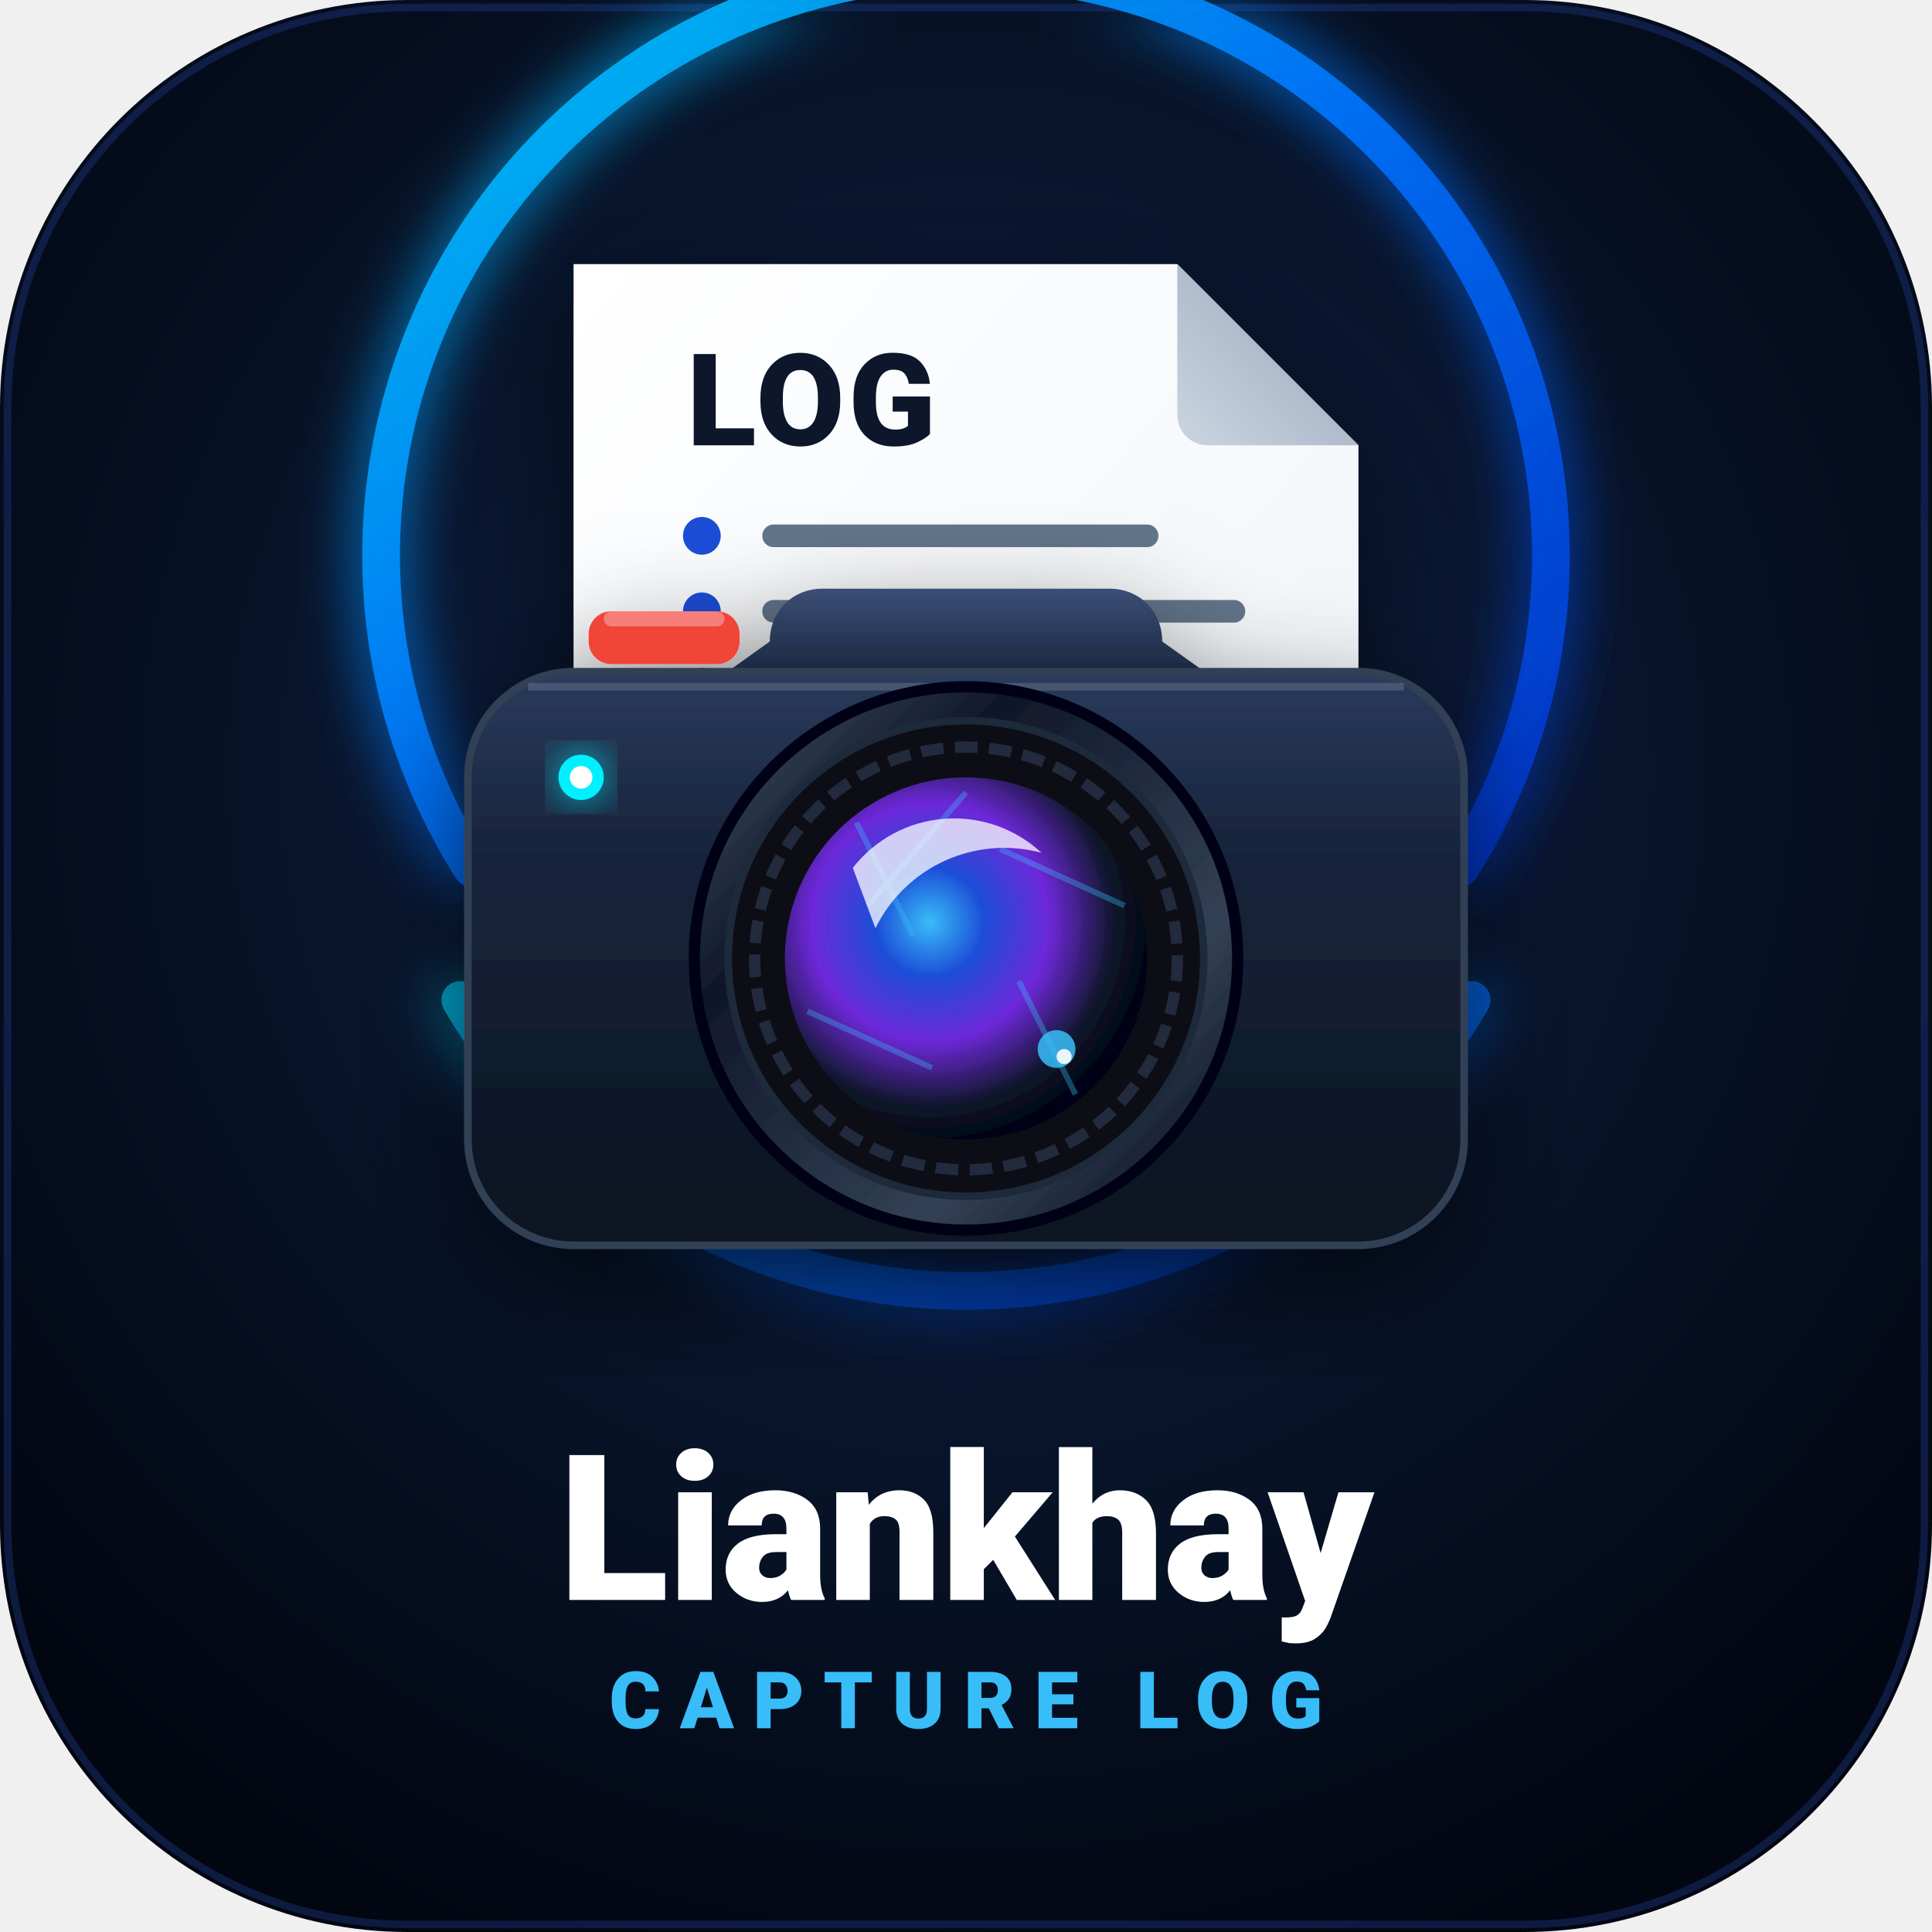
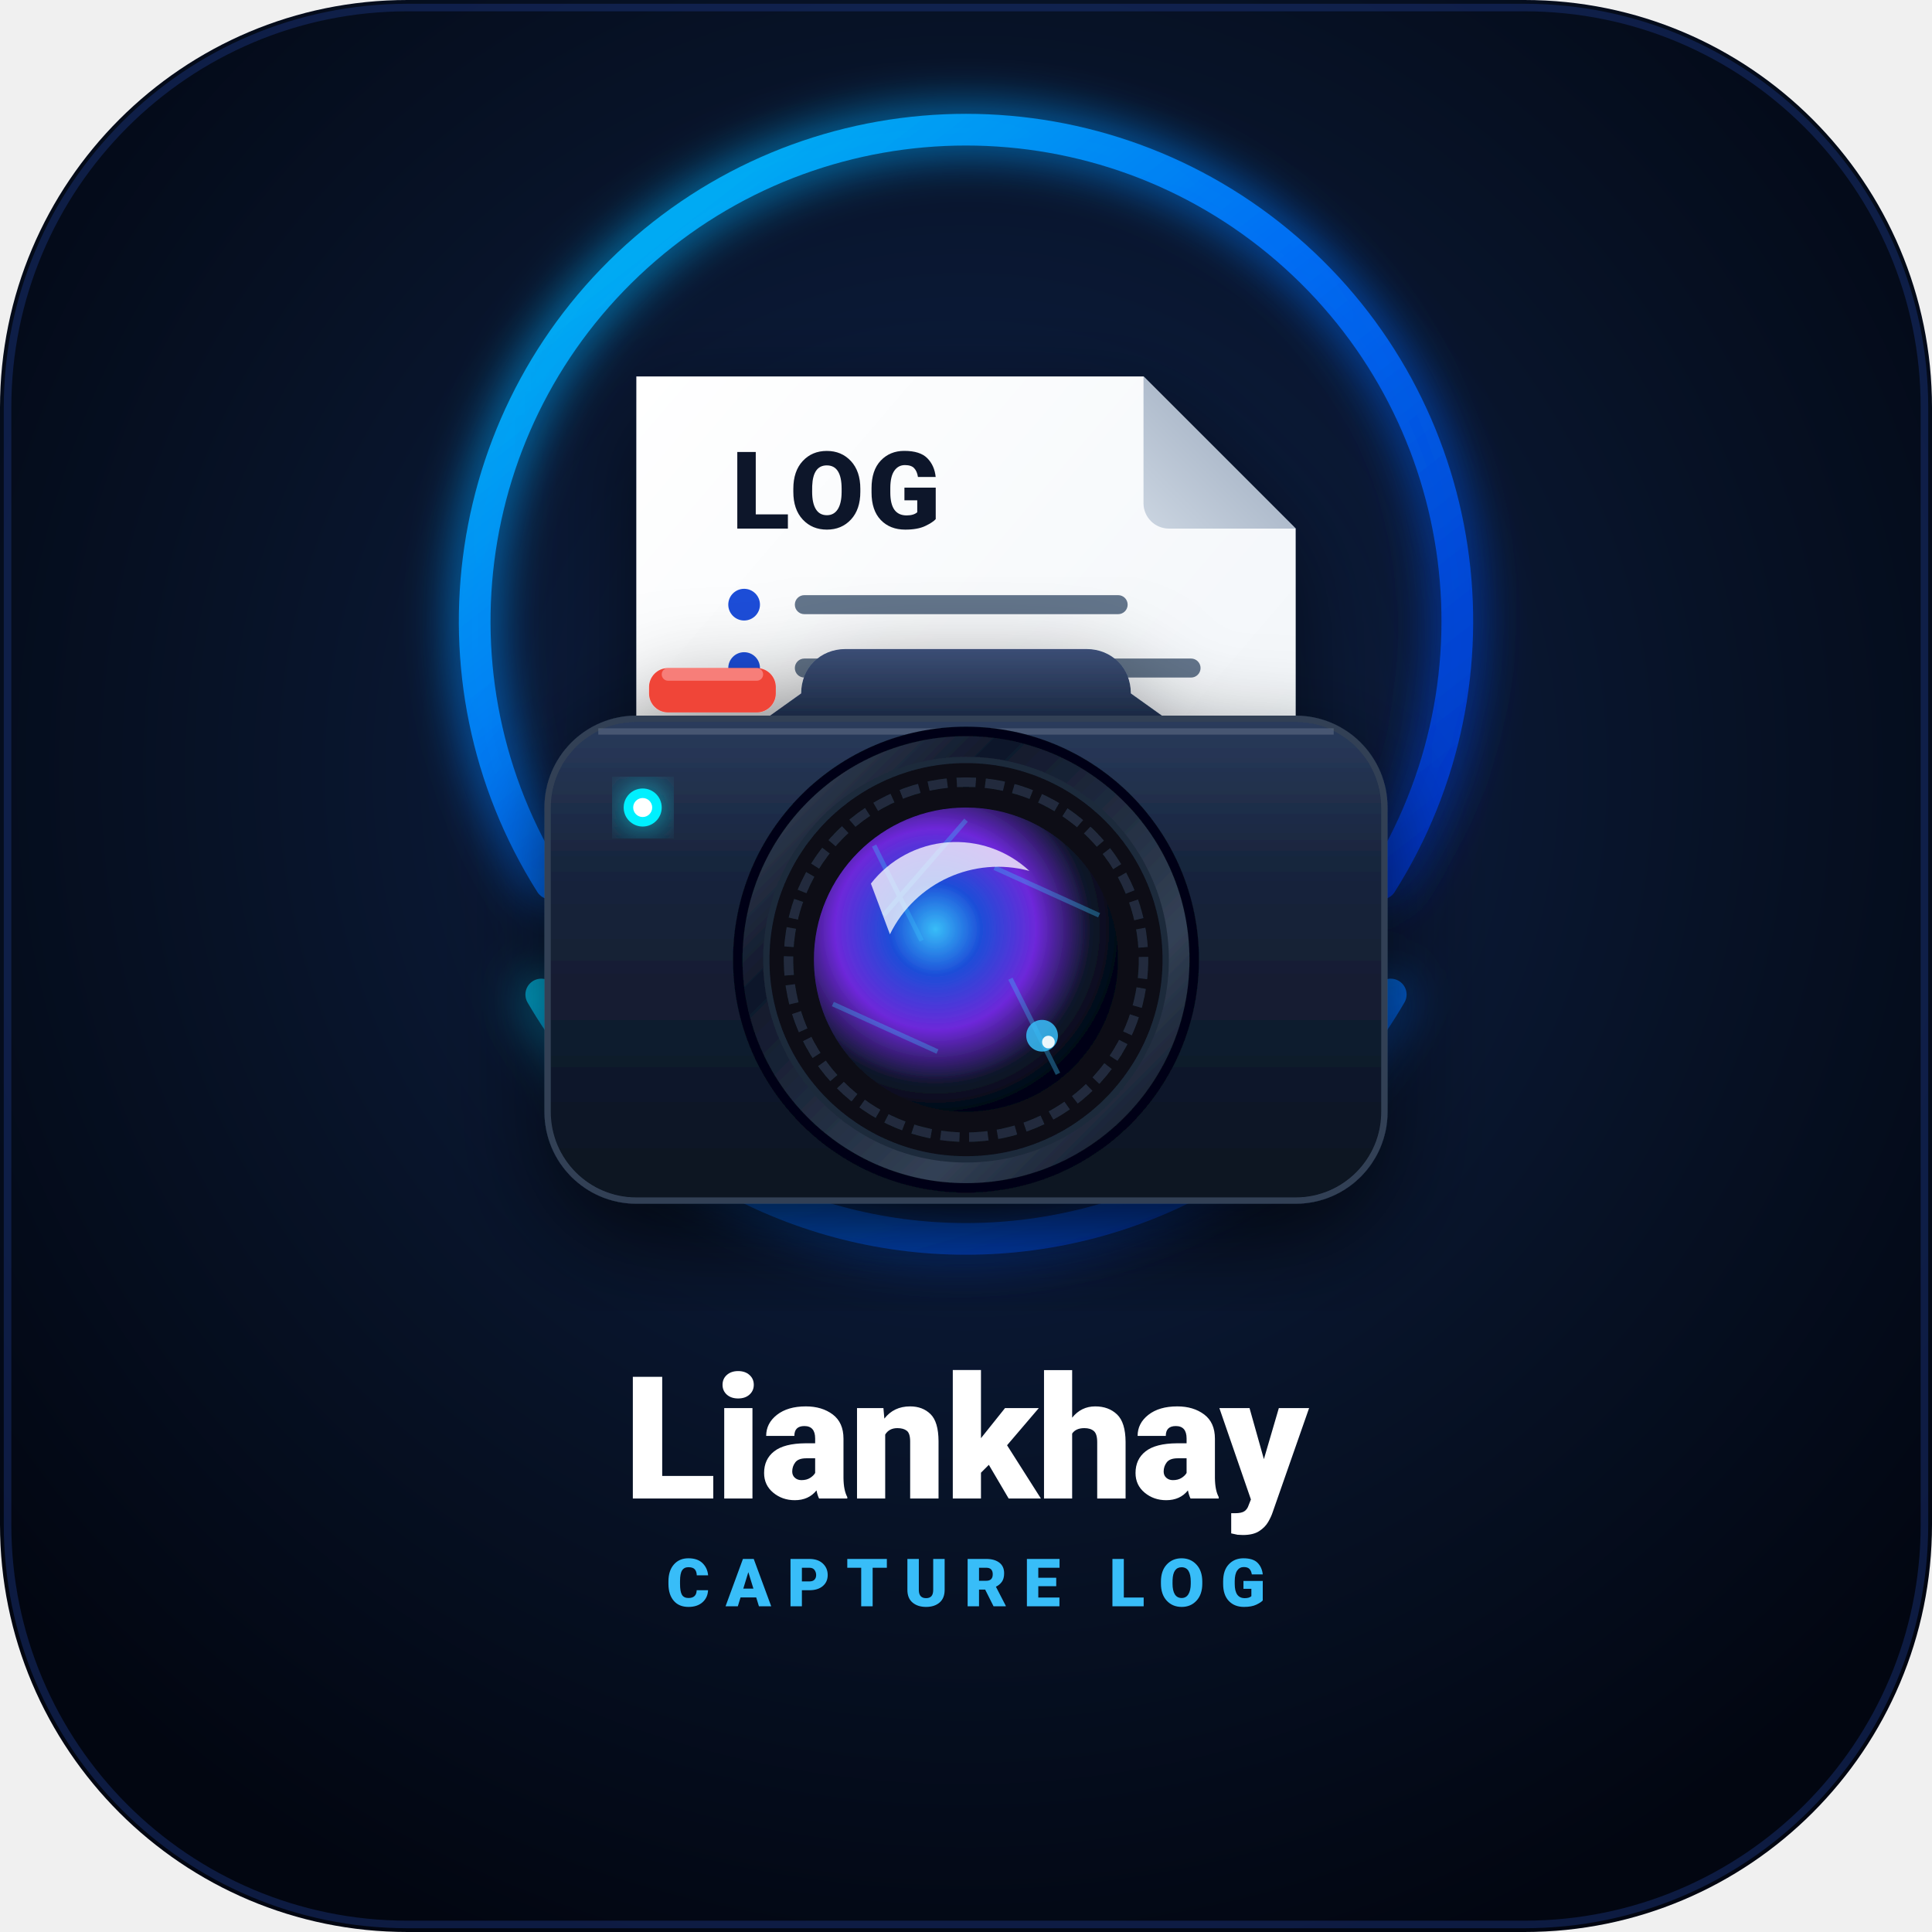
<svg xmlns="http://www.w3.org/2000/svg" viewBox="0 0 512 512" width="100%" height="100%">
  <defs>
    <radialGradient id="bgGrad" cx="50%" cy="40%" r="65%">
      <stop offset="0%" stop-color="#0f224a" />
      <stop offset="60%" stop-color="#071226" />
      <stop offset="100%" stop-color="#020611" />
    </radialGradient>
    <linearGradient id="arcGrad" x1="0%" y1="0%" x2="100%" y2="100%">
      <stop offset="0%" stop-color="#00d2ff" />
      <stop offset="50%" stop-color="#0072ff" />
      <stop offset="100%" stop-color="#0033cc" />
    </linearGradient>
    <linearGradient id="cameraBody" x1="0%" y1="0%" x2="0%" y2="100%">
      <stop offset="0%" stop-color="#2a3b5c" />
      <stop offset="30%" stop-color="#18253d" />
      <stop offset="100%" stop-color="#0a1220" />
    </linearGradient>
    <linearGradient id="cameraTop" x1="0%" y1="0%" x2="0%" y2="100%">
      <stop offset="0%" stop-color="#3b4e75" />
      <stop offset="100%" stop-color="#18253d" />
    </linearGradient>
    <linearGradient id="lensBezel" x1="0%" y1="0%" x2="100%" y2="100%">
      <stop offset="0%" stop-color="#475569" />
      <stop offset="30%" stop-color="#0f172a" />
      <stop offset="70%" stop-color="#334155" />
      <stop offset="100%" stop-color="#020617" />
    </linearGradient>
    <radialGradient id="lensCore" cx="40%" cy="40%" r="60%">
      <stop offset="0%" stop-color="#38bdf8" />
      <stop offset="25%" stop-color="#1d4ed8" />
      <stop offset="55%" stop-color="#6d28d9" />
      <stop offset="85%" stop-color="#0f172a" />
      <stop offset="100%" stop-color="#020617" />
    </radialGradient>
    <linearGradient id="paperGrad" x1="0%" y1="0%" x2="100%" y2="100%">
      <stop offset="0%" stop-color="#ffffff" />
      <stop offset="85%" stop-color="#f1f5f9" />
      <stop offset="100%" stop-color="#e2e8f0" />
    </linearGradient>
    <linearGradient id="foldGrad" x1="0%" y1="100%" x2="100%" y2="0%">
      <stop offset="0%" stop-color="#cbd5e1" />
      <stop offset="100%" stop-color="#94a3b8" />
    </linearGradient>
    <filter id="dropShadow" x="-20%" y="-20%" width="140%" height="140%">
      <feDropShadow dx="0" dy="12" stdDeviation="16" flood-color="#000000" flood-opacity="0.6" />
    </filter>
    <filter id="arcGlow" x="-20%" y="-20%" width="140%" height="140%">
      <feGaussianBlur stdDeviation="8" result="blur" />
      <feComposite in="SourceGraphic" in2="blur" operator="over" />
    </filter>
    <filter id="cyanGlow" x="-30%" y="-30%" width="160%" height="160%">
      <feGaussianBlur stdDeviation="6" result="blur" />
      <feComposite in="SourceGraphic" in2="blur" operator="over" />
    </filter>
  </defs>
  <rect width="512" height="512" rx="108" fill="url(#bgGrad)" />
  <rect width="508" height="508" x="2" y="2" rx="106" fill="none" stroke="#1e3a8a" stroke-width="2" stroke-opacity="0.4" />
-   <g filter="url(#arcGlow)">
-     <path d="M 125,230 A 155,155 0 1,1 387,230" fill="none" stroke="url(#arcGrad)" stroke-width="10" stroke-linecap="round" opacity="0.9" />
-     <path d="M 390,265 A 155,155 0 0,1 122,265" fill="none" stroke="url(#arcGrad)" stroke-width="10" stroke-linecap="round" opacity="0.7" />
+   <g transform="translate(256, 256) scale(0.84) translate(-256, -256)">
+     <g filter="url(#arcGlow)">
+       <path d="M 125,230 A 155,155 0 1,1 387,230" fill="none" stroke="url(#arcGrad)" stroke-width="10" stroke-linecap="round" opacity="0.9" />
+       <path d="M 390,265 A 155,155 0 0,1 122,265" fill="none" stroke="url(#arcGrad)" stroke-width="10" stroke-linecap="round" opacity="0.7" />
+     </g>
+     <g filter="url(#dropShadow)">
+       <path d="M 152,70 L 312,70 L 360,118 L 360,300 C 360,306.6 354.6,312 348,312 L 164,312 C 157.4,312 152,306.6 152,300 Z" fill="url(#paperGrad)" />
+       <path d="M 312,70 L 312,110 C 312,114.4 315.6,118 320,118 L 360,118 Z" fill="url(#foldGrad)" />
+       <text x="182" y="118" font-family="system-ui, -apple-system, 'Segoe UI', Roboto, sans-serif" font-weight="900" font-size="34" fill="#0f172a" letter-spacing="1">LOG</text>
+       <circle cx="186" cy="142" r="5" fill="#1d4ed8" />
+       <rect x="202" y="139" width="105" height="6" rx="3" fill="#64748b" />
+       <circle cx="186" cy="162" r="5" fill="#1d4ed8" />
+       <rect x="202" y="159" width="128" height="6" rx="3" fill="#64748b" />
+       <circle cx="186" cy="182" r="5" fill="#1d4ed8" />
+       <rect x="202" y="179" width="85" height="6" rx="3" fill="#64748b" />
+     </g>
+     <g filter="url(#dropShadow)">
+       <rect x="156" y="162" width="40" height="14" rx="6" fill="#f04438" />
+       <rect x="160" y="162" width="32" height="4" rx="2" fill="#fca5a5" opacity="0.6" />
+       <path d="M 204,170 C 204,162 210,156 218,156 L 294,156 C 302,156 308,162 308,170 L 322,180 L 190,180 Z" fill="url(#cameraTop)" />
+       <rect x="124" y="178" width="264" height="152" rx="28" fill="url(#cameraBody)" stroke="#334155" stroke-width="2" />
+       <line x1="140" y1="182" x2="372" y2="182" stroke="#64748b" stroke-width="2" opacity="0.5" />
+       <circle cx="154" cy="206" r="6" fill="#00f0ff" filter="url(#cyanGlow)" />
+       <circle cx="154" cy="206" r="3" fill="#ffffff" />
+       <circle cx="256" cy="254" r="72" fill="url(#lensBezel)" stroke="#020617" stroke-width="3" />
+       <circle cx="256" cy="254" r="63" fill="#090d16" stroke="#1e293b" stroke-width="2" />
+       <circle cx="256" cy="254" r="56" fill="none" stroke="#334155" stroke-width="3" stroke-dasharray="6,3" opacity="0.6" />
+       <circle cx="256" cy="254" r="48" fill="url(#lensCore)" />
+       <g stroke="#38bdf8" stroke-width="1.5" opacity="0.35">
+         <line x1="256" y1="210" x2="230" y2="240" />
+         <line x1="298" y1="240" x2="265" y2="225" />
+         <line x1="285" y1="290" x2="270" y2="260" />
+         <line x1="214" y1="268" x2="247" y2="283" />
+         <line x1="227" y1="218" x2="242" y2="248" />
+       </g>
+       <path d="M 226,230 A 34,34 0 0,1 276,226 A 38,38 0 0,0 232,246 Z" fill="#ffffff" opacity="0.75" />
+       <circle cx="280" cy="278" r="5" fill="#38bdf8" opacity="0.85" />
+       <circle cx="282" cy="280" r="2" fill="#ffffff" opacity="0.9" />
+     </g>
+     <text x="256" y="424" text-anchor="middle" font-family="system-ui, -apple-system, 'Segoe UI', Roboto, sans-serif" font-weight="900" font-size="54" fill="#ffffff" letter-spacing="-0.5">Liankhay</text>
+     <text x="256" y="458" text-anchor="middle" font-family="system-ui, -apple-system, 'Segoe UI', Roboto, sans-serif" font-weight="800" font-size="21" fill="#38bdf8" letter-spacing="5">CAPTURE LOG</text>
  </g>
-   <g filter="url(#dropShadow)">
-     <path d="M 152,70 L 312,70 L 360,118 L 360,300 C 360,306.6 354.6,312 348,312 L 164,312 C 157.4,312 152,306.6 152,300 Z" fill="url(#paperGrad)" />
-     <path d="M 312,70 L 312,110 C 312,114.4 315.6,118 320,118 L 360,118 Z" fill="url(#foldGrad)" />
-     <text x="182" y="118" font-family="system-ui, -apple-system, 'Segoe UI', Roboto, sans-serif" font-weight="900" font-size="34" fill="#0f172a" letter-spacing="1">LOG</text>
-     <circle cx="186" cy="142" r="5" fill="#1d4ed8" />
-     <rect x="202" y="139" width="105" height="6" rx="3" fill="#64748b" />
-     <circle cx="186" cy="162" r="5" fill="#1d4ed8" />
-     <rect x="202" y="159" width="128" height="6" rx="3" fill="#64748b" />
-     <circle cx="186" cy="182" r="5" fill="#1d4ed8" />
-     <rect x="202" y="179" width="85" height="6" rx="3" fill="#64748b" />
-   </g>
-   <g filter="url(#dropShadow)">
-     <rect x="156" y="162" width="40" height="14" rx="6" fill="#f04438" />
-     <rect x="160" y="162" width="32" height="4" rx="2" fill="#fca5a5" opacity="0.6" />
-     <path d="M 204,170 C 204,162 210,156 218,156 L 294,156 C 302,156 308,162 308,170 L 322,180 L 190,180 Z" fill="url(#cameraTop)" />
-     <rect x="124" y="178" width="264" height="152" rx="28" fill="url(#cameraBody)" stroke="#334155" stroke-width="2" />
-     <line x1="140" y1="182" x2="372" y2="182" stroke="#64748b" stroke-width="2" opacity="0.5" />
-     <circle cx="154" cy="206" r="6" fill="#00f0ff" filter="url(#cyanGlow)" />
-     <circle cx="154" cy="206" r="3" fill="#ffffff" />
-     <circle cx="256" cy="254" r="72" fill="url(#lensBezel)" stroke="#020617" stroke-width="3" />
-     <circle cx="256" cy="254" r="63" fill="#090d16" stroke="#1e293b" stroke-width="2" />
-     <circle cx="256" cy="254" r="56" fill="none" stroke="#334155" stroke-width="3" stroke-dasharray="6,3" opacity="0.6" />
-     <circle cx="256" cy="254" r="48" fill="url(#lensCore)" />
-     <g stroke="#38bdf8" stroke-width="1.5" opacity="0.35">
-       <line x1="256" y1="210" x2="230" y2="240" />
-       <line x1="298" y1="240" x2="265" y2="225" />
-       <line x1="285" y1="290" x2="270" y2="260" />
-       <line x1="214" y1="268" x2="247" y2="283" />
-       <line x1="227" y1="218" x2="242" y2="248" />
-     </g>
-     <path d="M 226,230 A 34,34 0 0,1 276,226 A 38,38 0 0,0 232,246 Z" fill="#ffffff" opacity="0.75" />
-     <circle cx="280" cy="278" r="5" fill="#38bdf8" opacity="0.85" />
-     <circle cx="282" cy="280" r="2" fill="#ffffff" opacity="0.9" />
-   </g>
-   <text x="256" y="424" text-anchor="middle" font-family="system-ui, -apple-system, 'Segoe UI', Roboto, sans-serif" font-weight="900" font-size="54" fill="#ffffff" letter-spacing="-0.5">Liankhay</text>
-   <text x="256" y="458" text-anchor="middle" font-family="system-ui, -apple-system, 'Segoe UI', Roboto, sans-serif" font-weight="800" font-size="21" fill="#38bdf8" letter-spacing="5">CAPTURE LOG</text>
</svg>
